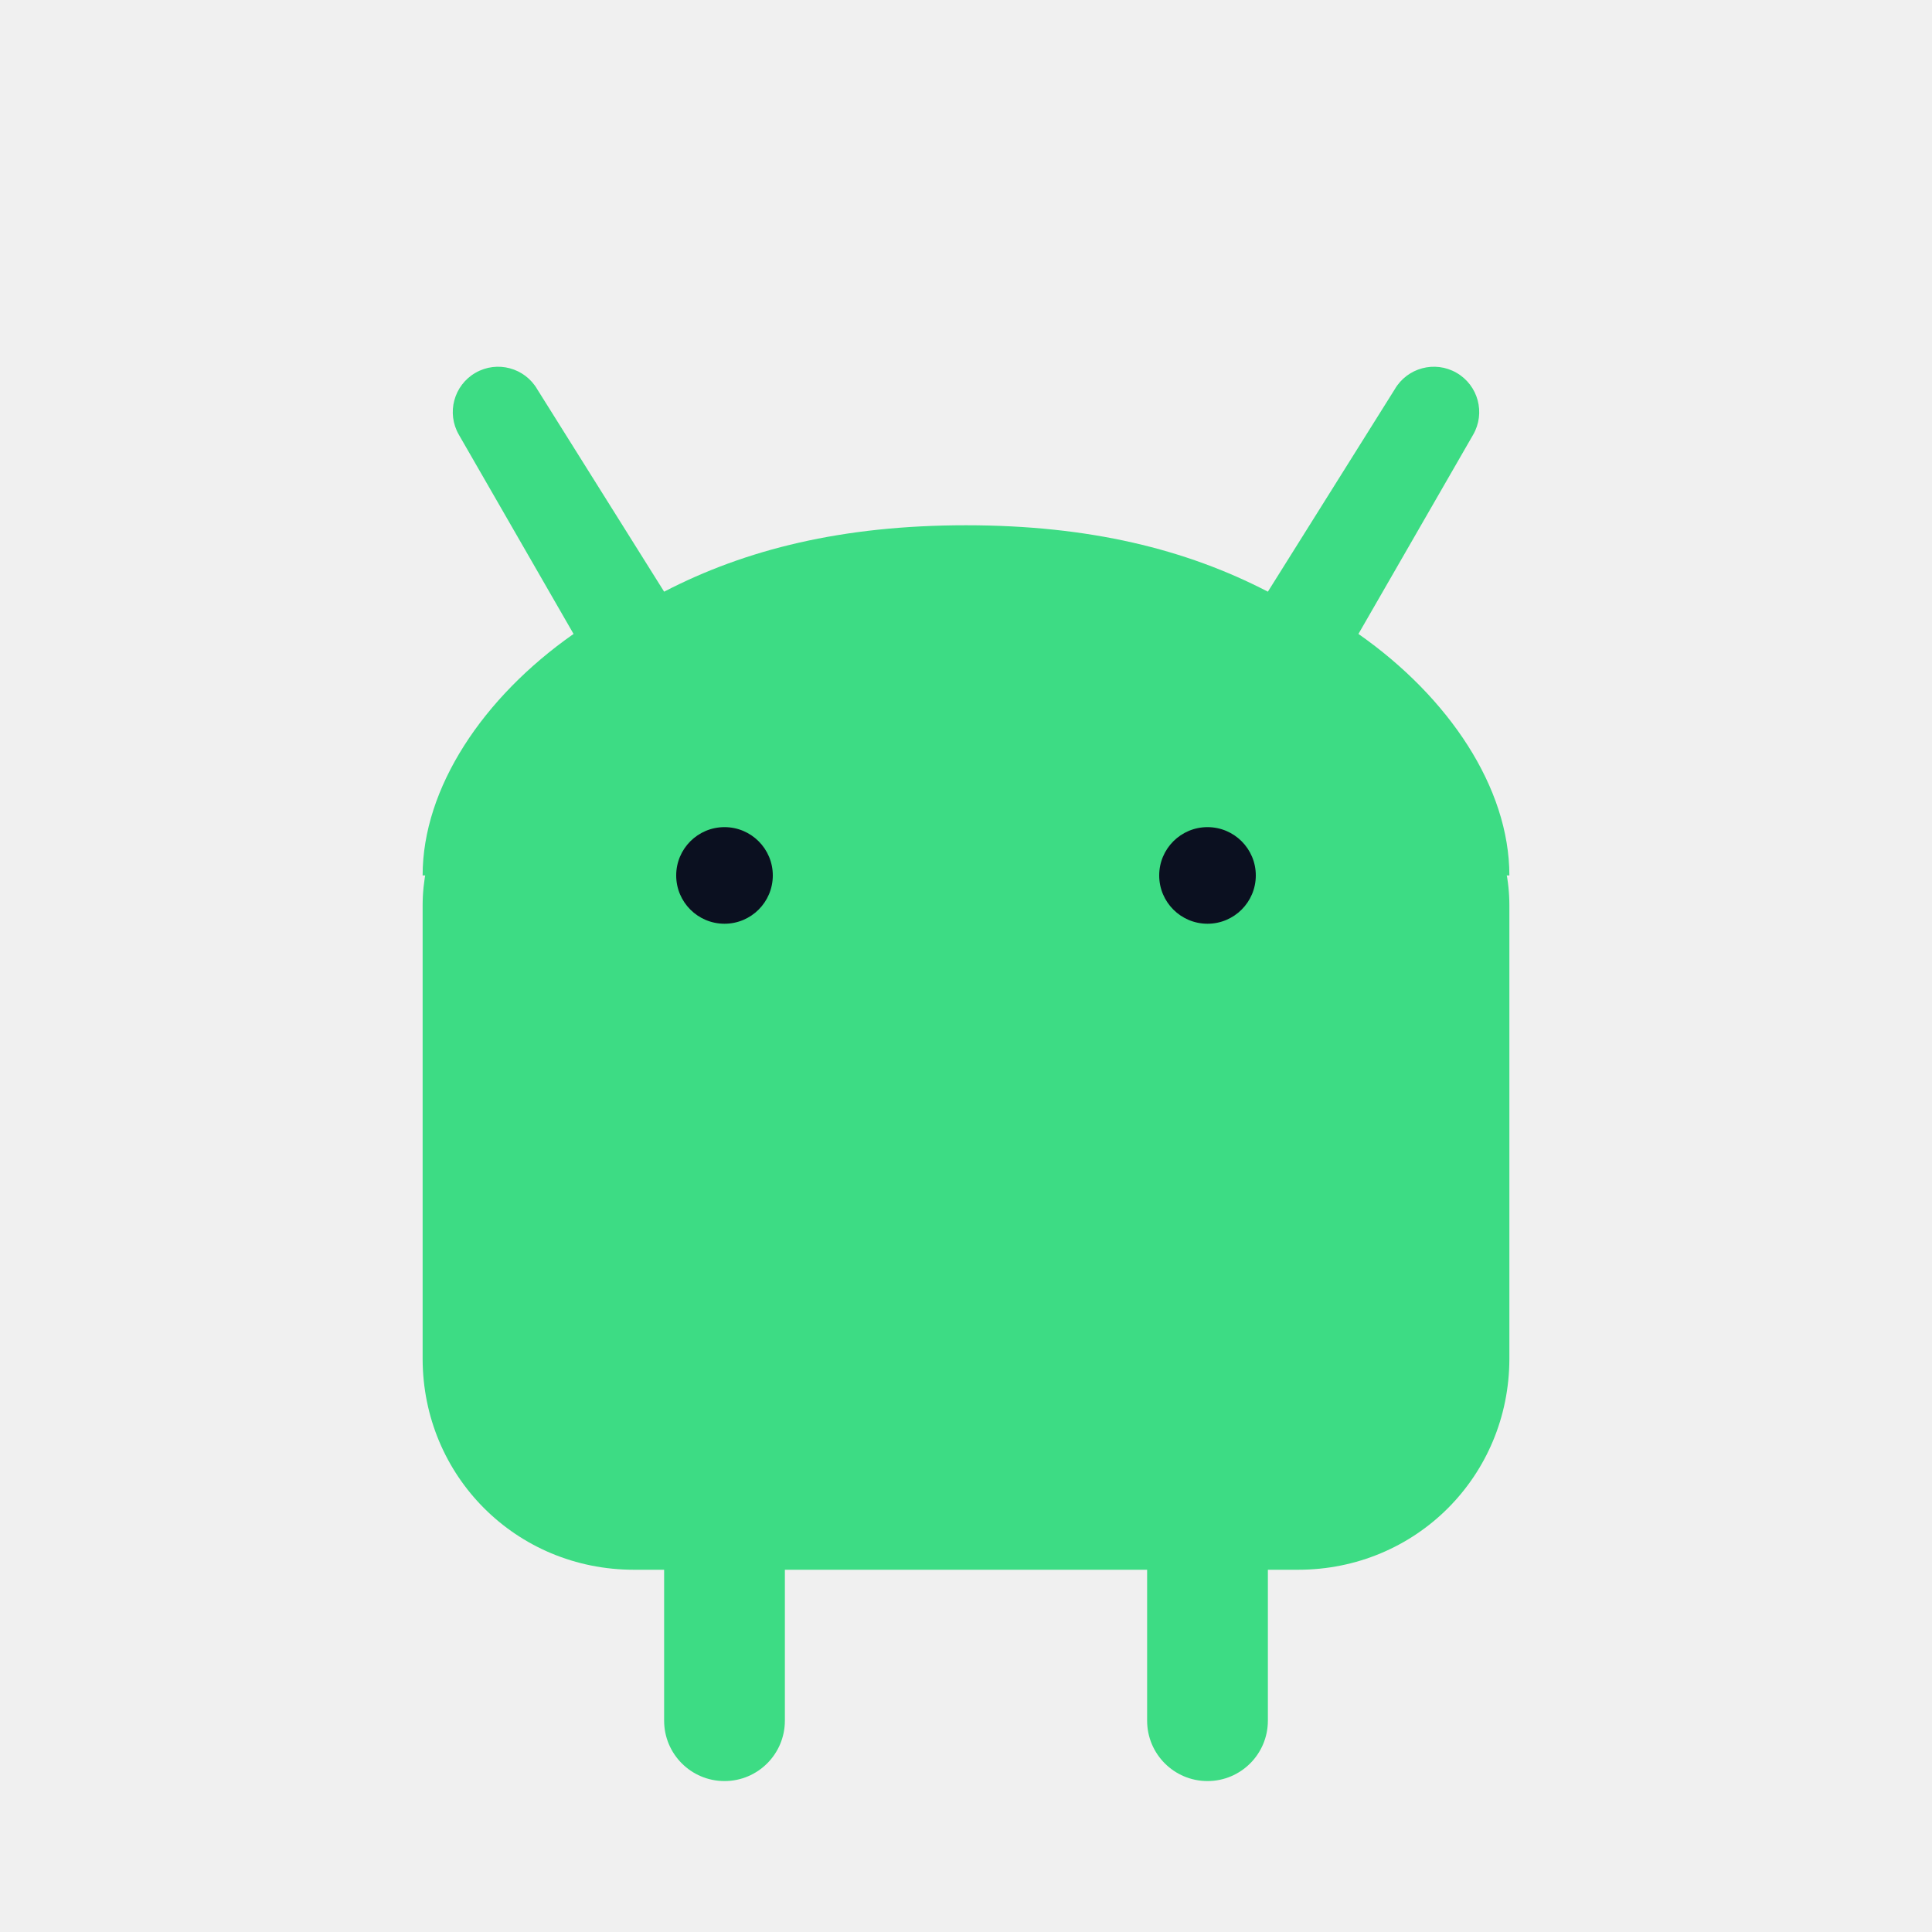
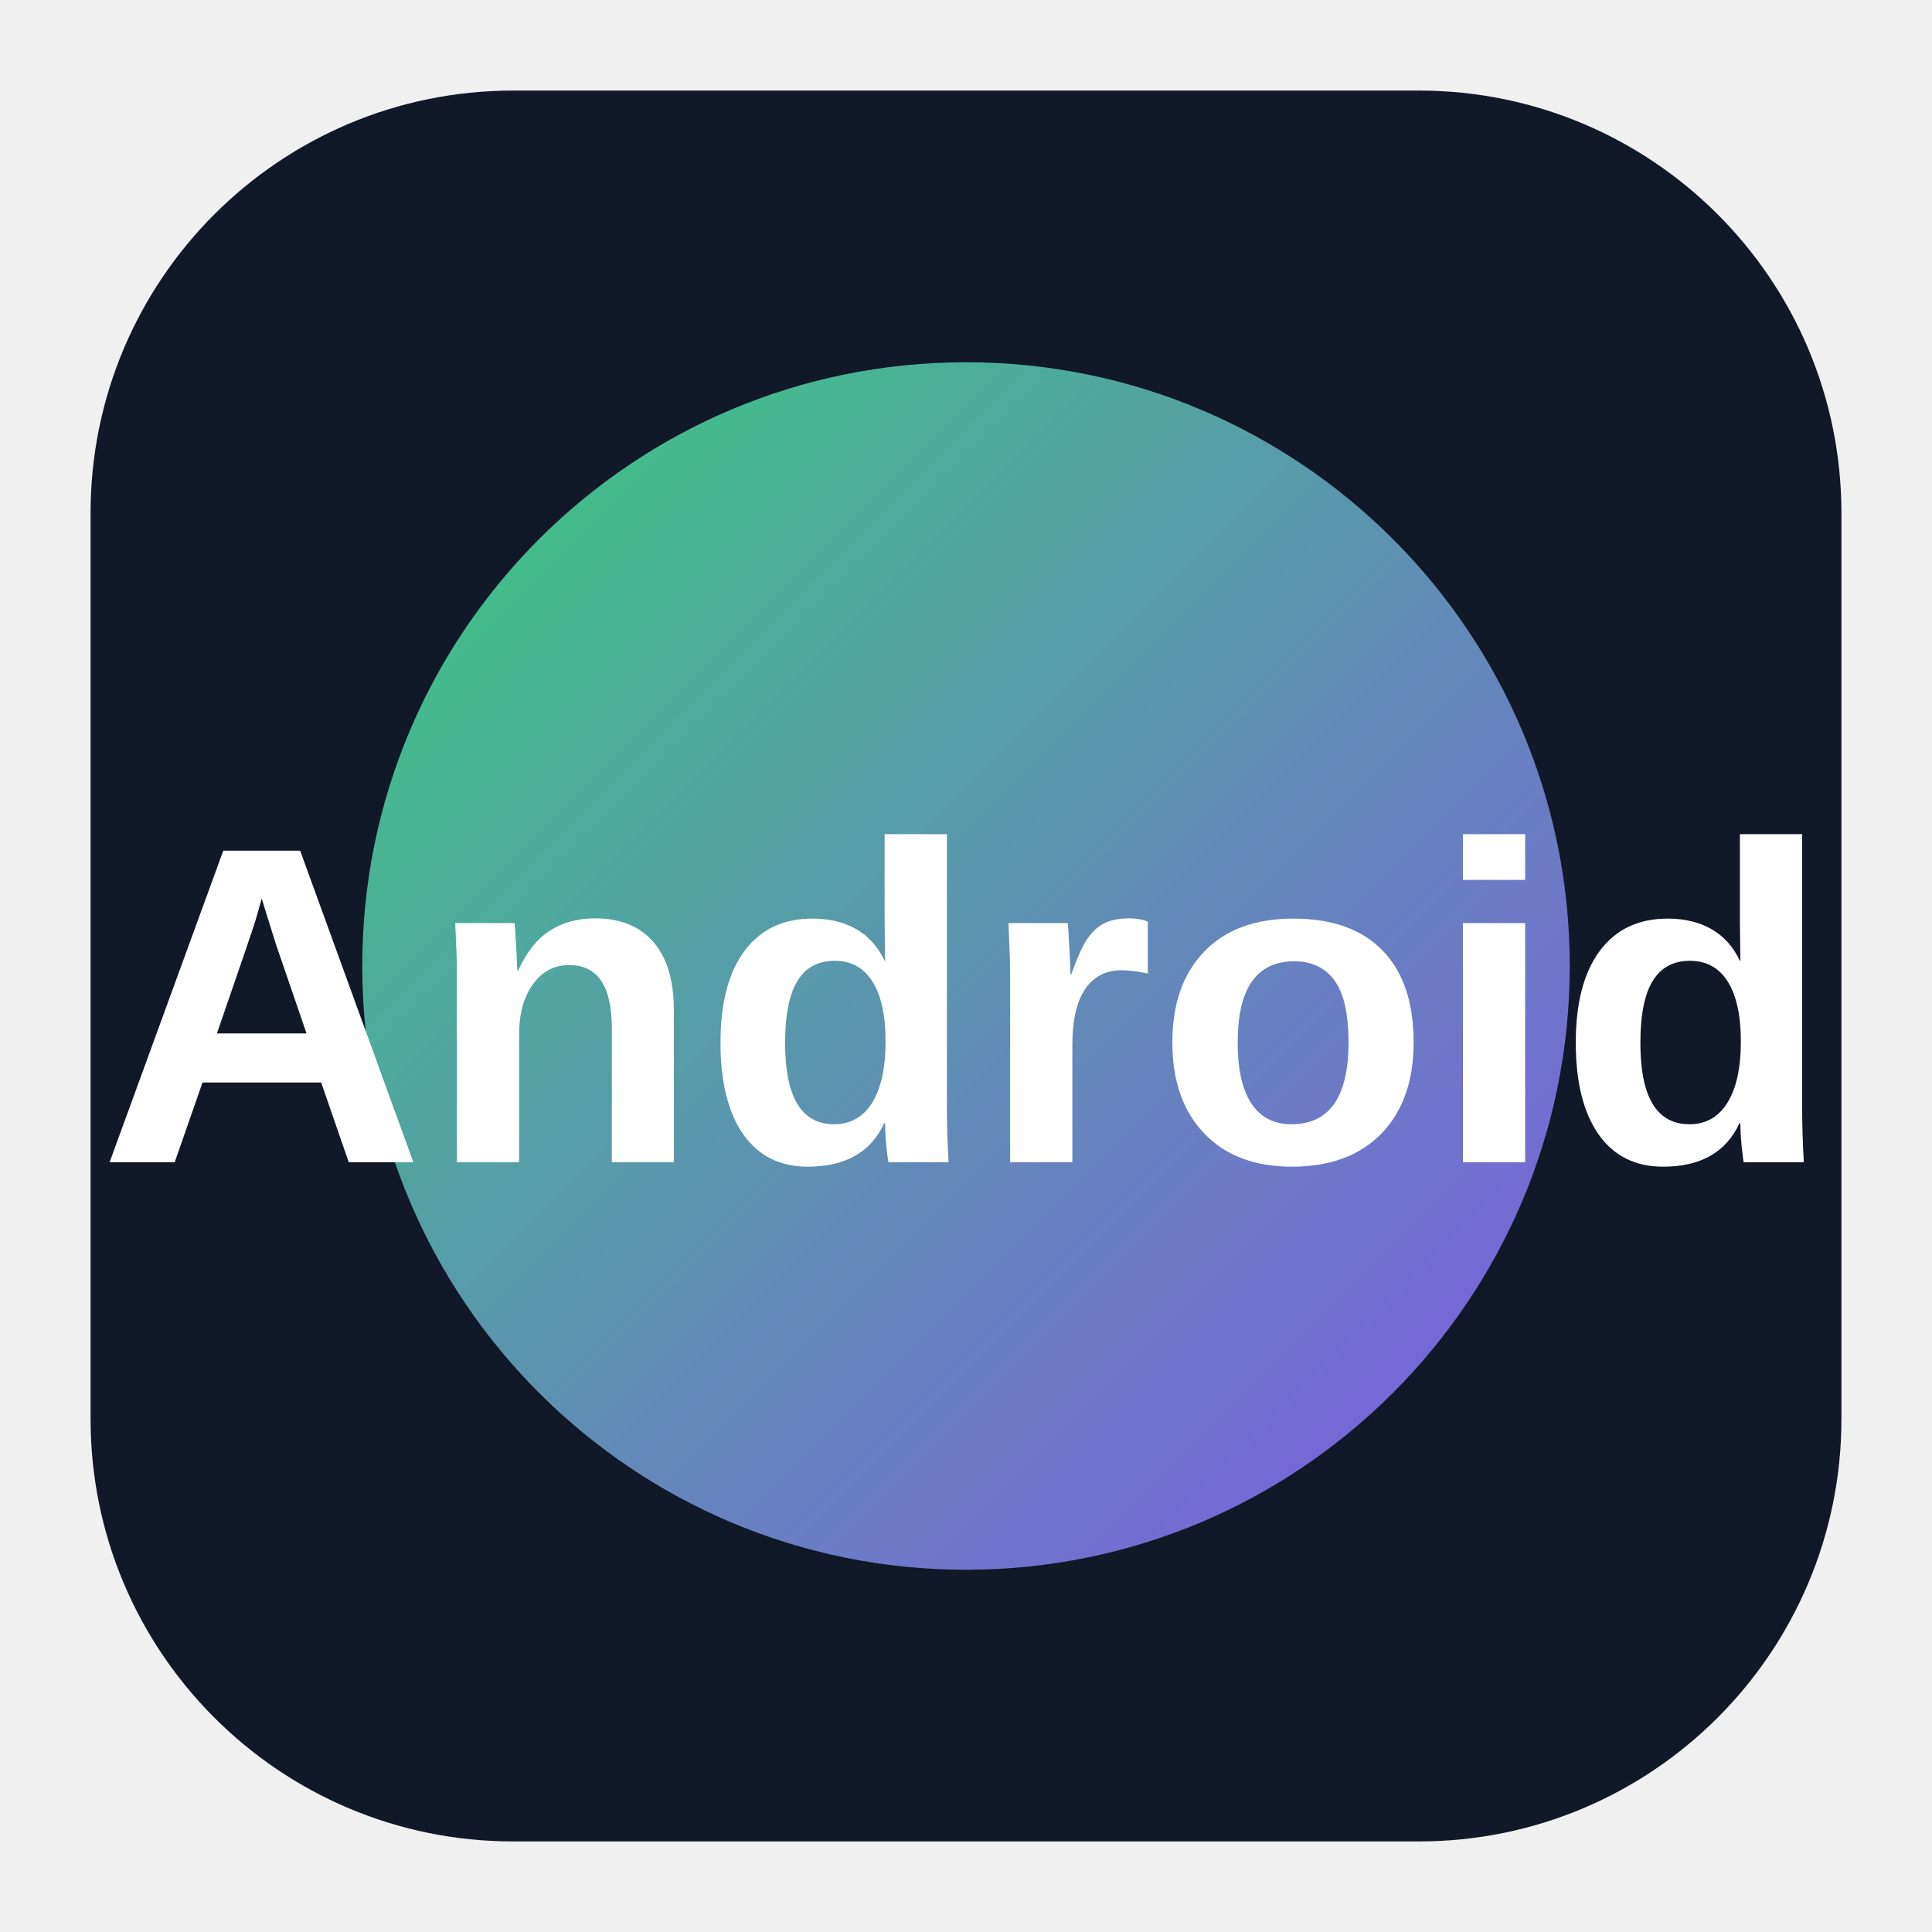
- <svg xmlns="http://www.w3.org/2000/svg" viewBox="0 0 64 64">
-   <g fill="#3DDC84">
-     <path d="M20 24h24c3.3 0 6 2.7 6 6v15c0 3.9-3.1 7-7 7h-1v5a2 2 0 1 1-4 0v-5H26v5a2 2 0 1 1-4 0v-5h-1c-3.9 0-7-3.1-7-7V30c0-3.3 2.7-6 6-6z" />
-     <path d="M19 21 15.2 14.4a1.5 1.5 0 1 1 2.6-1.5L22 19.6c2.7-1.4 5.9-2.2 10-2.2s7.3.8 10 2.2l4.2-6.7a1.5 1.5 0 1 1 2.6 1.5L45 21c3 2.1 5 5.1 5 8H14c0-2.9 2-5.9 5-8z" />
-     <circle cx="24" cy="29" r="1.6" fill="#0b1020" />
-     <circle cx="40" cy="29" r="1.6" fill="#0b1020" />
-   </g>
+ <svg xmlns="http://www.w3.org/2000/svg" viewBox="0 0 128 128">
+   <defs>
+     <linearGradient id="g" x1="0" x2="1" y1="0" y2="1">
+       <stop stop-color="#3DDC84" />
+       <stop offset="1" stop-color="#8b5cf6" />
+     </linearGradient>
+   </defs>
+   <rect x="6" y="6" width="116" height="116" rx="28" fill="#111827" />
+   <circle cx="64" cy="64" r="40" fill="url(#g)" opacity=".92" />
+   <text x="64" y="77" text-anchor="middle" font-family="Arial,sans-serif" font-size="30" font-weight="700" fill="#fff">Android</text>
</svg>
